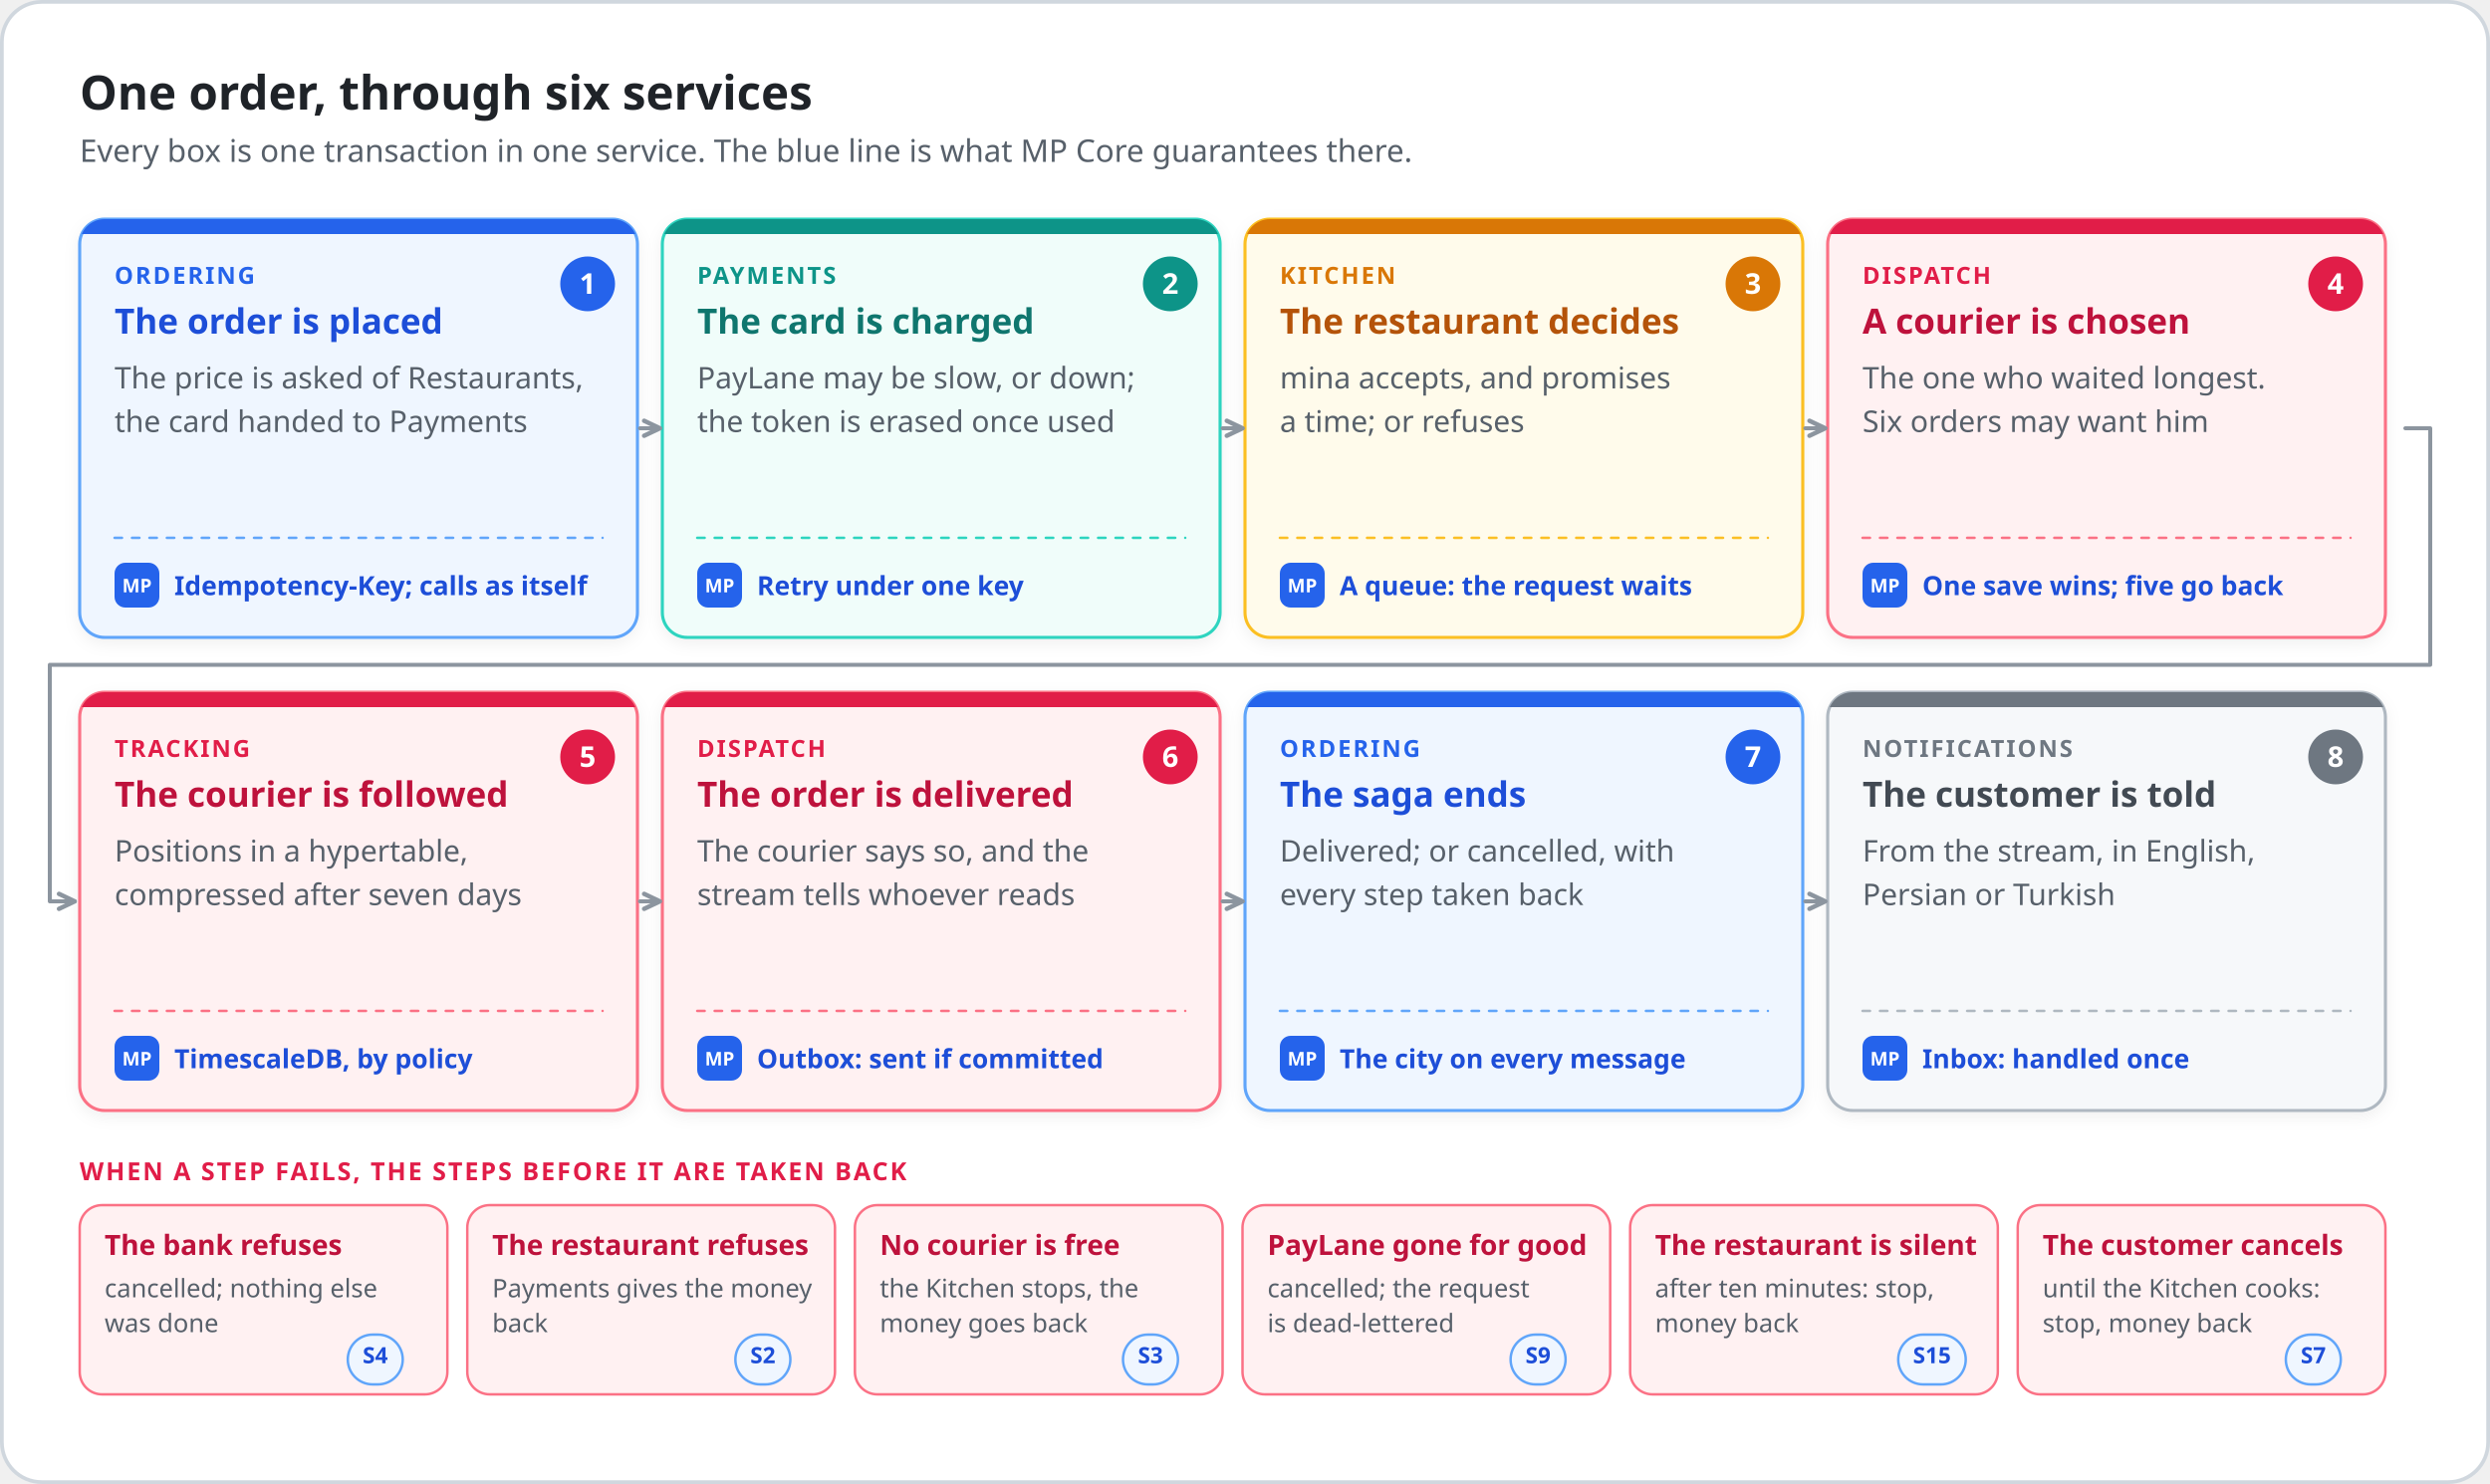
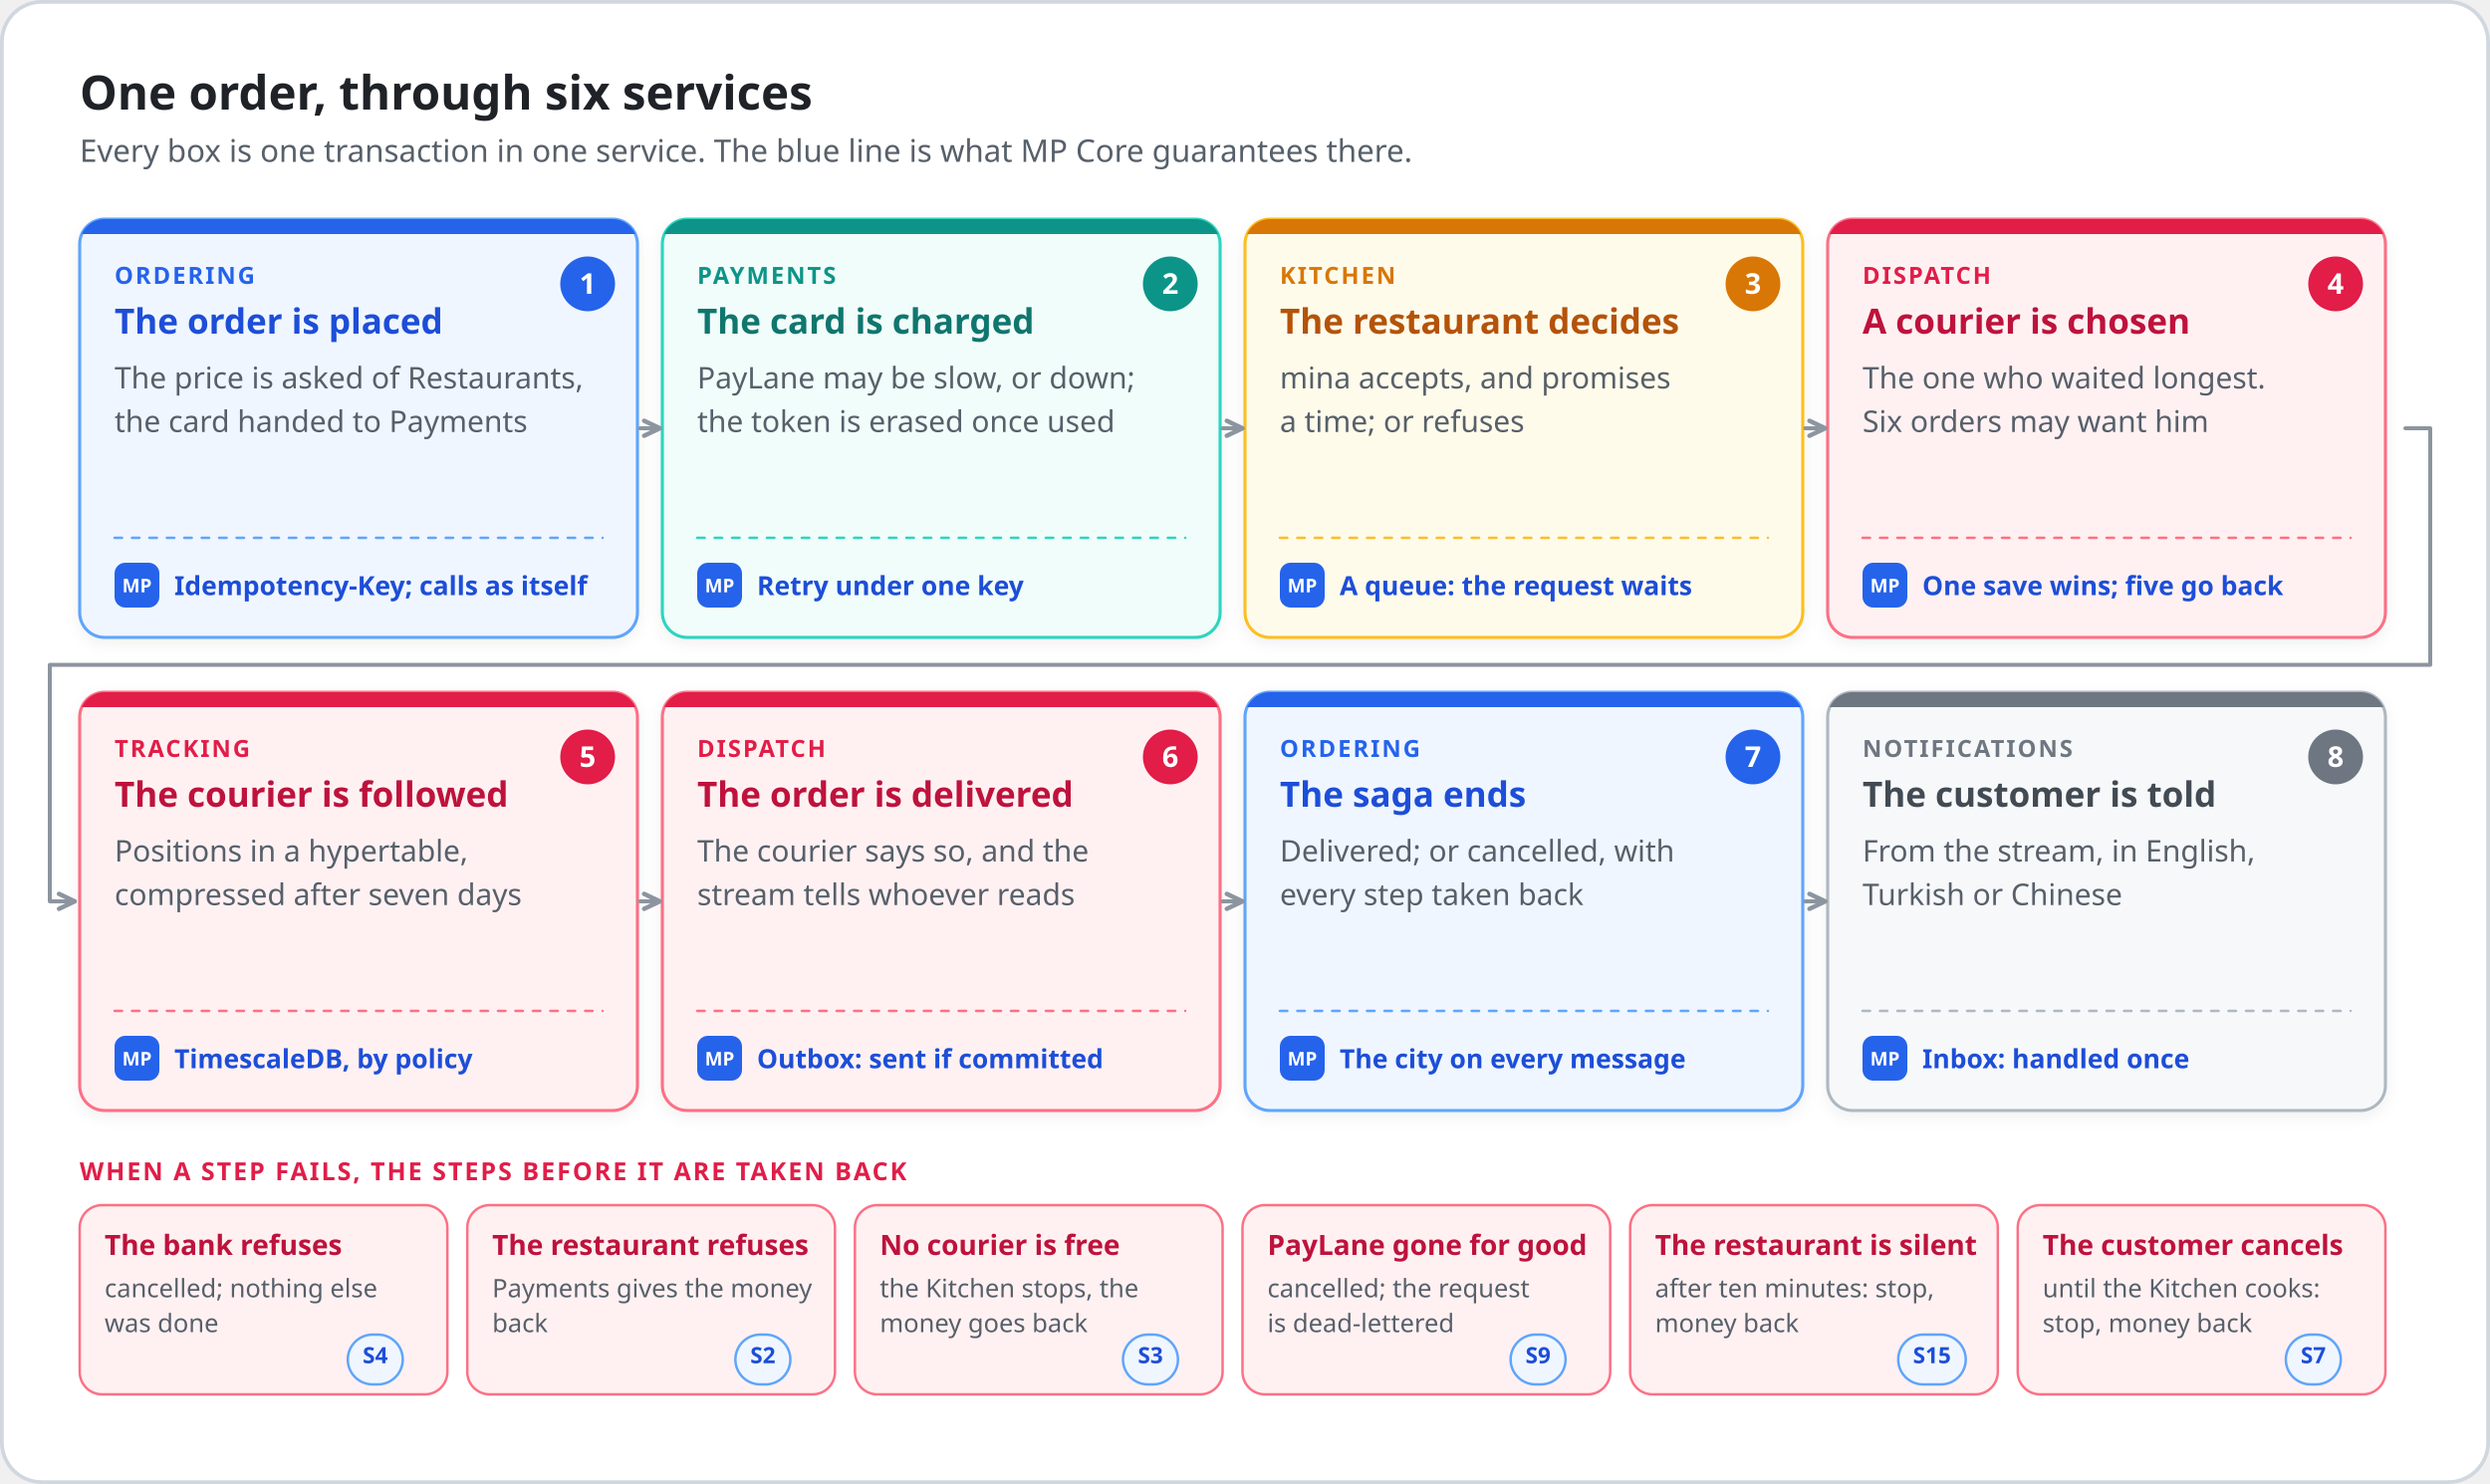
<svg xmlns="http://www.w3.org/2000/svg" viewBox="0 0 1000 596" width="1000" height="596" role="img" aria-label="One order through six services, what MP Core guarantees at each step, and what is taken back when a step fails">
  <defs>
    <filter id="shadow" x="-10%" y="-10%" width="120%" height="130%">
      <feDropShadow dx="0" dy="2" stdDeviation="3" flood-color="#1f2328" flood-opacity="0.06" />
    </filter>
  </defs>
  <rect x="0.75" y="0.75" width="998.5" height="594.5" rx="16" fill="#ffffff" stroke="#d0d7de" stroke-width="1.5" />
  <text x="32" y="44" font-family="-apple-system, BlinkMacSystemFont, 'Segoe UI', 'Noto Sans', Helvetica, Arial, sans-serif" font-size="19" font-weight="700" fill="#1f2328" text-anchor="start">One order, through six services</text>
  <text x="32" y="65" font-family="-apple-system, BlinkMacSystemFont, 'Segoe UI', 'Noto Sans', Helvetica, Arial, sans-serif" font-size="12.5" font-weight="400" fill="#57606a" text-anchor="start">Every box is one transaction in one service. The blue line is what MP Core guarantees there.</text>
  <rect x="32" y="88" width="224" height="168" rx="10" fill="#eff6ff" stroke="#60a5fa" stroke-width="1.25" filter="url(#shadow)" />
  <clipPath id="clip3">
    <rect x="32" y="88" width="224" height="168" rx="10" />
  </clipPath>
  <rect x="32" y="88" width="224" height="6" fill="#2563eb" clip-path="url(#clip3)" />
  <text x="46" y="114" font-family="-apple-system, BlinkMacSystemFont, 'Segoe UI', 'Noto Sans', Helvetica, Arial, sans-serif" font-size="9.5" font-weight="700" fill="#2563eb" text-anchor="start" letter-spacing="0.8">ORDERING</text>
  <text x="46" y="134" font-family="-apple-system, BlinkMacSystemFont, 'Segoe UI', 'Noto Sans', Helvetica, Arial, sans-serif" font-size="14" font-weight="700" fill="#1d4ed8" text-anchor="start">The order is placed</text>
  <text x="46" y="156" font-family="-apple-system, BlinkMacSystemFont, 'Segoe UI', 'Noto Sans', Helvetica, Arial, sans-serif" font-size="12" font-weight="400" fill="#57606a" text-anchor="start">The price is asked of Restaurants,</text>
  <text x="46" y="173.5" font-family="-apple-system, BlinkMacSystemFont, 'Segoe UI', 'Noto Sans', Helvetica, Arial, sans-serif" font-size="12" font-weight="400" fill="#57606a" text-anchor="start">the card handed to Payments</text>
  <circle cx="236" cy="114" r="11" fill="#2563eb" />
  <text x="236" y="118" font-family="-apple-system, BlinkMacSystemFont, 'Segoe UI', 'Noto Sans', Helvetica, Arial, sans-serif" font-size="11.5" font-weight="700" fill="#ffffff" text-anchor="middle">1</text>
  <line x1="46" y1="216" x2="242" y2="216" stroke="#60a5fa" stroke-width="1" stroke-linecap="round" stroke-dasharray="3 4" />
  <rect x="46" y="226" width="18" height="18" rx="4.32" fill="#2563eb" stroke="none" stroke-width="1.25" />
  <text x="55.0" y="237.88" font-family="-apple-system, BlinkMacSystemFont, 'Segoe UI', 'Noto Sans', Helvetica, Arial, sans-serif" font-size="7.56" font-weight="700" fill="#ffffff" text-anchor="middle">MP</text>
  <text x="70" y="239" font-family="-apple-system, BlinkMacSystemFont, 'Segoe UI', 'Noto Sans', Helvetica, Arial, sans-serif" font-size="10.6" font-weight="600" fill="#1d4ed8" text-anchor="start">Idempotency-Key; calls as itself</text>
  <rect x="266" y="88" width="224" height="168" rx="10" fill="#f0fdfa" stroke="#2dd4bf" stroke-width="1.25" filter="url(#shadow)" />
  <clipPath id="clip16">
    <rect x="266" y="88" width="224" height="168" rx="10" />
  </clipPath>
  <rect x="266" y="88" width="224" height="6" fill="#0d9488" clip-path="url(#clip16)" />
  <text x="280" y="114" font-family="-apple-system, BlinkMacSystemFont, 'Segoe UI', 'Noto Sans', Helvetica, Arial, sans-serif" font-size="9.5" font-weight="700" fill="#0d9488" text-anchor="start" letter-spacing="0.8">PAYMENTS</text>
  <text x="280" y="134" font-family="-apple-system, BlinkMacSystemFont, 'Segoe UI', 'Noto Sans', Helvetica, Arial, sans-serif" font-size="14" font-weight="700" fill="#0f766e" text-anchor="start">The card is charged</text>
  <text x="280" y="156" font-family="-apple-system, BlinkMacSystemFont, 'Segoe UI', 'Noto Sans', Helvetica, Arial, sans-serif" font-size="12" font-weight="400" fill="#57606a" text-anchor="start">PayLane may be slow, or down;</text>
  <text x="280" y="173.5" font-family="-apple-system, BlinkMacSystemFont, 'Segoe UI', 'Noto Sans', Helvetica, Arial, sans-serif" font-size="12" font-weight="400" fill="#57606a" text-anchor="start">the token is erased once used</text>
  <circle cx="470" cy="114" r="11" fill="#0d9488" />
  <text x="470" y="118" font-family="-apple-system, BlinkMacSystemFont, 'Segoe UI', 'Noto Sans', Helvetica, Arial, sans-serif" font-size="11.5" font-weight="700" fill="#ffffff" text-anchor="middle">2</text>
  <line x1="280" y1="216" x2="476" y2="216" stroke="#2dd4bf" stroke-width="1" stroke-linecap="round" stroke-dasharray="3 4" />
  <rect x="280" y="226" width="18" height="18" rx="4.32" fill="#2563eb" stroke="none" stroke-width="1.25" />
  <text x="289.0" y="237.88" font-family="-apple-system, BlinkMacSystemFont, 'Segoe UI', 'Noto Sans', Helvetica, Arial, sans-serif" font-size="7.56" font-weight="700" fill="#ffffff" text-anchor="middle">MP</text>
  <text x="304" y="239" font-family="-apple-system, BlinkMacSystemFont, 'Segoe UI', 'Noto Sans', Helvetica, Arial, sans-serif" font-size="10.6" font-weight="600" fill="#1d4ed8" text-anchor="start">Retry under one key</text>
  <path d="M 257 172.0 L 265 172.0" fill="none" stroke="#8c959f" stroke-width="1.6" stroke-linecap="round" stroke-linejoin="round" />
  <path d="M 258.7 175.0 L 265 172.0 L 258.7 169.0" fill="none" stroke="#8c959f" stroke-width="1.8" stroke-linecap="round" stroke-linejoin="round" />
  <rect x="500" y="88" width="224" height="168" rx="10" fill="#fffbeb" stroke="#fbbf24" stroke-width="1.25" filter="url(#shadow)" />
  <clipPath id="clip31">
    <rect x="500" y="88" width="224" height="168" rx="10" />
  </clipPath>
  <rect x="500" y="88" width="224" height="6" fill="#d97706" clip-path="url(#clip31)" />
  <text x="514" y="114" font-family="-apple-system, BlinkMacSystemFont, 'Segoe UI', 'Noto Sans', Helvetica, Arial, sans-serif" font-size="9.5" font-weight="700" fill="#d97706" text-anchor="start" letter-spacing="0.8">KITCHEN</text>
  <text x="514" y="134" font-family="-apple-system, BlinkMacSystemFont, 'Segoe UI', 'Noto Sans', Helvetica, Arial, sans-serif" font-size="14" font-weight="700" fill="#b45309" text-anchor="start">The restaurant decides</text>
  <text x="514" y="156" font-family="-apple-system, BlinkMacSystemFont, 'Segoe UI', 'Noto Sans', Helvetica, Arial, sans-serif" font-size="12" font-weight="400" fill="#57606a" text-anchor="start">mina accepts, and promises</text>
  <text x="514" y="173.5" font-family="-apple-system, BlinkMacSystemFont, 'Segoe UI', 'Noto Sans', Helvetica, Arial, sans-serif" font-size="12" font-weight="400" fill="#57606a" text-anchor="start">a time; or refuses</text>
  <circle cx="704" cy="114" r="11" fill="#d97706" />
  <text x="704" y="118" font-family="-apple-system, BlinkMacSystemFont, 'Segoe UI', 'Noto Sans', Helvetica, Arial, sans-serif" font-size="11.5" font-weight="700" fill="#ffffff" text-anchor="middle">3</text>
  <line x1="514" y1="216" x2="710" y2="216" stroke="#fbbf24" stroke-width="1" stroke-linecap="round" stroke-dasharray="3 4" />
  <rect x="514" y="226" width="18" height="18" rx="4.32" fill="#2563eb" stroke="none" stroke-width="1.25" />
  <text x="523.0" y="237.88" font-family="-apple-system, BlinkMacSystemFont, 'Segoe UI', 'Noto Sans', Helvetica, Arial, sans-serif" font-size="7.56" font-weight="700" fill="#ffffff" text-anchor="middle">MP</text>
  <text x="538" y="239" font-family="-apple-system, BlinkMacSystemFont, 'Segoe UI', 'Noto Sans', Helvetica, Arial, sans-serif" font-size="10.6" font-weight="600" fill="#1d4ed8" text-anchor="start">A queue: the request waits</text>
  <path d="M 491 172.0 L 499 172.0" fill="none" stroke="#8c959f" stroke-width="1.6" stroke-linecap="round" stroke-linejoin="round" />
  <path d="M 492.7 175.0 L 499 172.0 L 492.7 169.0" fill="none" stroke="#8c959f" stroke-width="1.8" stroke-linecap="round" stroke-linejoin="round" />
  <rect x="734" y="88" width="224" height="168" rx="10" fill="#fff1f2" stroke="#fb7185" stroke-width="1.25" filter="url(#shadow)" />
  <clipPath id="clip46">
    <rect x="734" y="88" width="224" height="168" rx="10" />
  </clipPath>
  <rect x="734" y="88" width="224" height="6" fill="#e11d48" clip-path="url(#clip46)" />
  <text x="748" y="114" font-family="-apple-system, BlinkMacSystemFont, 'Segoe UI', 'Noto Sans', Helvetica, Arial, sans-serif" font-size="9.5" font-weight="700" fill="#e11d48" text-anchor="start" letter-spacing="0.8">DISPATCH</text>
  <text x="748" y="134" font-family="-apple-system, BlinkMacSystemFont, 'Segoe UI', 'Noto Sans', Helvetica, Arial, sans-serif" font-size="14" font-weight="700" fill="#be123c" text-anchor="start">A courier is chosen</text>
  <text x="748" y="156" font-family="-apple-system, BlinkMacSystemFont, 'Segoe UI', 'Noto Sans', Helvetica, Arial, sans-serif" font-size="12" font-weight="400" fill="#57606a" text-anchor="start">The one who waited longest.</text>
  <text x="748" y="173.5" font-family="-apple-system, BlinkMacSystemFont, 'Segoe UI', 'Noto Sans', Helvetica, Arial, sans-serif" font-size="12" font-weight="400" fill="#57606a" text-anchor="start">Six orders may want him</text>
  <circle cx="938" cy="114" r="11" fill="#e11d48" />
  <text x="938" y="118" font-family="-apple-system, BlinkMacSystemFont, 'Segoe UI', 'Noto Sans', Helvetica, Arial, sans-serif" font-size="11.5" font-weight="700" fill="#ffffff" text-anchor="middle">4</text>
  <line x1="748" y1="216" x2="944" y2="216" stroke="#fb7185" stroke-width="1" stroke-linecap="round" stroke-dasharray="3 4" />
  <rect x="748" y="226" width="18" height="18" rx="4.32" fill="#2563eb" stroke="none" stroke-width="1.25" />
  <text x="757.0" y="237.88" font-family="-apple-system, BlinkMacSystemFont, 'Segoe UI', 'Noto Sans', Helvetica, Arial, sans-serif" font-size="7.56" font-weight="700" fill="#ffffff" text-anchor="middle">MP</text>
  <text x="772" y="239" font-family="-apple-system, BlinkMacSystemFont, 'Segoe UI', 'Noto Sans', Helvetica, Arial, sans-serif" font-size="10.6" font-weight="600" fill="#1d4ed8" text-anchor="start">One save wins; five go back</text>
  <path d="M 725 172.0 L 733 172.0" fill="none" stroke="#8c959f" stroke-width="1.6" stroke-linecap="round" stroke-linejoin="round" />
  <path d="M 726.7 175.0 L 733 172.0 L 726.7 169.0" fill="none" stroke="#8c959f" stroke-width="1.8" stroke-linecap="round" stroke-linejoin="round" />
  <rect x="32" y="278" width="224" height="168" rx="10" fill="#fff1f2" stroke="#fb7185" stroke-width="1.25" filter="url(#shadow)" />
  <clipPath id="clip61">
    <rect x="32" y="278" width="224" height="168" rx="10" />
  </clipPath>
  <rect x="32" y="278" width="224" height="6" fill="#e11d48" clip-path="url(#clip61)" />
  <text x="46" y="304" font-family="-apple-system, BlinkMacSystemFont, 'Segoe UI', 'Noto Sans', Helvetica, Arial, sans-serif" font-size="9.5" font-weight="700" fill="#e11d48" text-anchor="start" letter-spacing="0.8">TRACKING</text>
  <text x="46" y="324" font-family="-apple-system, BlinkMacSystemFont, 'Segoe UI', 'Noto Sans', Helvetica, Arial, sans-serif" font-size="14" font-weight="700" fill="#be123c" text-anchor="start">The courier is followed</text>
  <text x="46" y="346" font-family="-apple-system, BlinkMacSystemFont, 'Segoe UI', 'Noto Sans', Helvetica, Arial, sans-serif" font-size="12" font-weight="400" fill="#57606a" text-anchor="start">Positions in a hypertable,</text>
  <text x="46" y="363.5" font-family="-apple-system, BlinkMacSystemFont, 'Segoe UI', 'Noto Sans', Helvetica, Arial, sans-serif" font-size="12" font-weight="400" fill="#57606a" text-anchor="start">compressed after seven days</text>
  <circle cx="236" cy="304" r="11" fill="#e11d48" />
  <text x="236" y="308" font-family="-apple-system, BlinkMacSystemFont, 'Segoe UI', 'Noto Sans', Helvetica, Arial, sans-serif" font-size="11.5" font-weight="700" fill="#ffffff" text-anchor="middle">5</text>
  <line x1="46" y1="406" x2="242" y2="406" stroke="#fb7185" stroke-width="1" stroke-linecap="round" stroke-dasharray="3 4" />
  <rect x="46" y="416" width="18" height="18" rx="4.32" fill="#2563eb" stroke="none" stroke-width="1.25" />
  <text x="55.0" y="427.88" font-family="-apple-system, BlinkMacSystemFont, 'Segoe UI', 'Noto Sans', Helvetica, Arial, sans-serif" font-size="7.56" font-weight="700" fill="#ffffff" text-anchor="middle">MP</text>
  <text x="70" y="429" font-family="-apple-system, BlinkMacSystemFont, 'Segoe UI', 'Noto Sans', Helvetica, Arial, sans-serif" font-size="10.6" font-weight="600" fill="#1d4ed8" text-anchor="start">TimescaleDB, by policy</text>
  <rect x="266" y="278" width="224" height="168" rx="10" fill="#fff1f2" stroke="#fb7185" stroke-width="1.25" filter="url(#shadow)" />
  <clipPath id="clip74">
    <rect x="266" y="278" width="224" height="168" rx="10" />
  </clipPath>
  <rect x="266" y="278" width="224" height="6" fill="#e11d48" clip-path="url(#clip74)" />
  <text x="280" y="304" font-family="-apple-system, BlinkMacSystemFont, 'Segoe UI', 'Noto Sans', Helvetica, Arial, sans-serif" font-size="9.5" font-weight="700" fill="#e11d48" text-anchor="start" letter-spacing="0.8">DISPATCH</text>
  <text x="280" y="324" font-family="-apple-system, BlinkMacSystemFont, 'Segoe UI', 'Noto Sans', Helvetica, Arial, sans-serif" font-size="14" font-weight="700" fill="#be123c" text-anchor="start">The order is delivered</text>
  <text x="280" y="346" font-family="-apple-system, BlinkMacSystemFont, 'Segoe UI', 'Noto Sans', Helvetica, Arial, sans-serif" font-size="12" font-weight="400" fill="#57606a" text-anchor="start">The courier says so, and the</text>
  <text x="280" y="363.5" font-family="-apple-system, BlinkMacSystemFont, 'Segoe UI', 'Noto Sans', Helvetica, Arial, sans-serif" font-size="12" font-weight="400" fill="#57606a" text-anchor="start">stream tells whoever reads</text>
  <circle cx="470" cy="304" r="11" fill="#e11d48" />
  <text x="470" y="308" font-family="-apple-system, BlinkMacSystemFont, 'Segoe UI', 'Noto Sans', Helvetica, Arial, sans-serif" font-size="11.5" font-weight="700" fill="#ffffff" text-anchor="middle">6</text>
  <line x1="280" y1="406" x2="476" y2="406" stroke="#fb7185" stroke-width="1" stroke-linecap="round" stroke-dasharray="3 4" />
  <rect x="280" y="416" width="18" height="18" rx="4.32" fill="#2563eb" stroke="none" stroke-width="1.25" />
  <text x="289.0" y="427.88" font-family="-apple-system, BlinkMacSystemFont, 'Segoe UI', 'Noto Sans', Helvetica, Arial, sans-serif" font-size="7.56" font-weight="700" fill="#ffffff" text-anchor="middle">MP</text>
  <text x="304" y="429" font-family="-apple-system, BlinkMacSystemFont, 'Segoe UI', 'Noto Sans', Helvetica, Arial, sans-serif" font-size="10.6" font-weight="600" fill="#1d4ed8" text-anchor="start">Outbox: sent if committed</text>
  <path d="M 257 362.0 L 265 362.0" fill="none" stroke="#8c959f" stroke-width="1.6" stroke-linecap="round" stroke-linejoin="round" />
  <path d="M 258.7 365.0 L 265 362.0 L 258.7 359.0" fill="none" stroke="#8c959f" stroke-width="1.8" stroke-linecap="round" stroke-linejoin="round" />
  <rect x="500" y="278" width="224" height="168" rx="10" fill="#eff6ff" stroke="#60a5fa" stroke-width="1.25" filter="url(#shadow)" />
  <clipPath id="clip89">
    <rect x="500" y="278" width="224" height="168" rx="10" />
  </clipPath>
  <rect x="500" y="278" width="224" height="6" fill="#2563eb" clip-path="url(#clip89)" />
  <text x="514" y="304" font-family="-apple-system, BlinkMacSystemFont, 'Segoe UI', 'Noto Sans', Helvetica, Arial, sans-serif" font-size="9.5" font-weight="700" fill="#2563eb" text-anchor="start" letter-spacing="0.8">ORDERING</text>
  <text x="514" y="324" font-family="-apple-system, BlinkMacSystemFont, 'Segoe UI', 'Noto Sans', Helvetica, Arial, sans-serif" font-size="14" font-weight="700" fill="#1d4ed8" text-anchor="start">The saga ends</text>
  <text x="514" y="346" font-family="-apple-system, BlinkMacSystemFont, 'Segoe UI', 'Noto Sans', Helvetica, Arial, sans-serif" font-size="12" font-weight="400" fill="#57606a" text-anchor="start">Delivered; or cancelled, with</text>
  <text x="514" y="363.5" font-family="-apple-system, BlinkMacSystemFont, 'Segoe UI', 'Noto Sans', Helvetica, Arial, sans-serif" font-size="12" font-weight="400" fill="#57606a" text-anchor="start">every step taken back</text>
  <circle cx="704" cy="304" r="11" fill="#2563eb" />
  <text x="704" y="308" font-family="-apple-system, BlinkMacSystemFont, 'Segoe UI', 'Noto Sans', Helvetica, Arial, sans-serif" font-size="11.5" font-weight="700" fill="#ffffff" text-anchor="middle">7</text>
  <line x1="514" y1="406" x2="710" y2="406" stroke="#60a5fa" stroke-width="1" stroke-linecap="round" stroke-dasharray="3 4" />
  <rect x="514" y="416" width="18" height="18" rx="4.32" fill="#2563eb" stroke="none" stroke-width="1.25" />
  <text x="523.0" y="427.88" font-family="-apple-system, BlinkMacSystemFont, 'Segoe UI', 'Noto Sans', Helvetica, Arial, sans-serif" font-size="7.56" font-weight="700" fill="#ffffff" text-anchor="middle">MP</text>
  <text x="538" y="429" font-family="-apple-system, BlinkMacSystemFont, 'Segoe UI', 'Noto Sans', Helvetica, Arial, sans-serif" font-size="10.6" font-weight="600" fill="#1d4ed8" text-anchor="start">The city on every message</text>
  <path d="M 491 362.0 L 499 362.0" fill="none" stroke="#8c959f" stroke-width="1.6" stroke-linecap="round" stroke-linejoin="round" />
  <path d="M 492.7 365.0 L 499 362.0 L 492.7 359.0" fill="none" stroke="#8c959f" stroke-width="1.8" stroke-linecap="round" stroke-linejoin="round" />
  <rect x="734" y="278" width="224" height="168" rx="10" fill="#f6f8fa" stroke="#afb8c1" stroke-width="1.25" filter="url(#shadow)" />
  <clipPath id="clip104">
    <rect x="734" y="278" width="224" height="168" rx="10" />
  </clipPath>
  <rect x="734" y="278" width="224" height="6" fill="#6e7781" clip-path="url(#clip104)" />
  <text x="748" y="304" font-family="-apple-system, BlinkMacSystemFont, 'Segoe UI', 'Noto Sans', Helvetica, Arial, sans-serif" font-size="9.5" font-weight="700" fill="#6e7781" text-anchor="start" letter-spacing="0.8">NOTIFICATIONS</text>
  <text x="748" y="324" font-family="-apple-system, BlinkMacSystemFont, 'Segoe UI', 'Noto Sans', Helvetica, Arial, sans-serif" font-size="14" font-weight="700" fill="#424a53" text-anchor="start">The customer is told</text>
  <text x="748" y="346" font-family="-apple-system, BlinkMacSystemFont, 'Segoe UI', 'Noto Sans', Helvetica, Arial, sans-serif" font-size="12" font-weight="400" fill="#57606a" text-anchor="start">From the stream, in English,</text>
-   <text x="748" y="363.5" font-family="-apple-system, BlinkMacSystemFont, 'Segoe UI', 'Noto Sans', Helvetica, Arial, sans-serif" font-size="12" font-weight="400" fill="#57606a" text-anchor="start">Persian or Turkish</text>
+   <text x="748" y="363.5" font-family="-apple-system, BlinkMacSystemFont, 'Segoe UI', 'Noto Sans', Helvetica, Arial, sans-serif" font-size="12" font-weight="400" fill="#57606a" text-anchor="start">Turkish or Chinese</text>
  <circle cx="938" cy="304" r="11" fill="#6e7781" />
  <text x="938" y="308" font-family="-apple-system, BlinkMacSystemFont, 'Segoe UI', 'Noto Sans', Helvetica, Arial, sans-serif" font-size="11.5" font-weight="700" fill="#ffffff" text-anchor="middle">8</text>
  <line x1="748" y1="406" x2="944" y2="406" stroke="#afb8c1" stroke-width="1" stroke-linecap="round" stroke-dasharray="3 4" />
  <rect x="748" y="416" width="18" height="18" rx="4.32" fill="#2563eb" stroke="none" stroke-width="1.25" />
  <text x="757.0" y="427.88" font-family="-apple-system, BlinkMacSystemFont, 'Segoe UI', 'Noto Sans', Helvetica, Arial, sans-serif" font-size="7.56" font-weight="700" fill="#ffffff" text-anchor="middle">MP</text>
  <text x="772" y="429" font-family="-apple-system, BlinkMacSystemFont, 'Segoe UI', 'Noto Sans', Helvetica, Arial, sans-serif" font-size="10.6" font-weight="600" fill="#1d4ed8" text-anchor="start">Inbox: handled once</text>
  <path d="M 725 362.0 L 733 362.0" fill="none" stroke="#8c959f" stroke-width="1.6" stroke-linecap="round" stroke-linejoin="round" />
  <path d="M 726.7 365.0 L 733 362.0 L 726.7 359.0" fill="none" stroke="#8c959f" stroke-width="1.8" stroke-linecap="round" stroke-linejoin="round" />
  <path d="M 966 172.0 L 976 172.0 L 976 267.0 L 20 267.0 L 20 362.0 L 30 362.0" fill="none" stroke="#8c959f" stroke-width="1.6" stroke-linecap="round" stroke-linejoin="round" />
  <path d="M 23.7 365.0 L 30 362.0 L 23.7 359.0" fill="none" stroke="#8c959f" stroke-width="1.8" stroke-linecap="round" stroke-linejoin="round" />
  <text x="32" y="474" font-family="-apple-system, BlinkMacSystemFont, 'Segoe UI', 'Noto Sans', Helvetica, Arial, sans-serif" font-size="10" font-weight="700" fill="#e11d48" text-anchor="start" letter-spacing="0.8">WHEN A STEP FAILS, THE STEPS BEFORE IT ARE TAKEN BACK</text>
  <rect x="32.0" y="484" width="147.667" height="76" rx="9" fill="#fff1f2" stroke="#fb7185" stroke-width="1" />
  <text x="42.0" y="504" font-family="-apple-system, BlinkMacSystemFont, 'Segoe UI', 'Noto Sans', Helvetica, Arial, sans-serif" font-size="11.2" font-weight="700" fill="#be123c" text-anchor="start">The bank refuses</text>
  <text x="42.0" y="521" font-family="-apple-system, BlinkMacSystemFont, 'Segoe UI', 'Noto Sans', Helvetica, Arial, sans-serif" font-size="10.2" font-weight="400" fill="#57606a" text-anchor="start">cancelled; nothing else</text>
  <text x="42.0" y="535" font-family="-apple-system, BlinkMacSystemFont, 'Segoe UI', 'Noto Sans', Helvetica, Arial, sans-serif" font-size="10.2" font-weight="400" fill="#57606a" text-anchor="start">was done</text>
  <rect x="139.667" y="536" width="22.08" height="20" rx="10.0" fill="#eff6ff" stroke="#60a5fa" stroke-width="1" />
  <text x="150.707" y="547.5" font-family="-apple-system, BlinkMacSystemFont, 'Segoe UI', 'Noto Sans', Helvetica, Arial, sans-serif" font-size="9" font-weight="600" fill="#1d4ed8" text-anchor="middle">S4</text>
  <rect x="187.667" y="484" width="147.667" height="76" rx="9" fill="#fff1f2" stroke="#fb7185" stroke-width="1" />
  <text x="197.667" y="504" font-family="-apple-system, BlinkMacSystemFont, 'Segoe UI', 'Noto Sans', Helvetica, Arial, sans-serif" font-size="11.2" font-weight="700" fill="#be123c" text-anchor="start">The restaurant refuses</text>
  <text x="197.667" y="521" font-family="-apple-system, BlinkMacSystemFont, 'Segoe UI', 'Noto Sans', Helvetica, Arial, sans-serif" font-size="10.2" font-weight="400" fill="#57606a" text-anchor="start">Payments gives the money</text>
  <text x="197.667" y="535" font-family="-apple-system, BlinkMacSystemFont, 'Segoe UI', 'Noto Sans', Helvetica, Arial, sans-serif" font-size="10.2" font-weight="400" fill="#57606a" text-anchor="start">back</text>
  <rect x="295.333" y="536" width="22.08" height="20" rx="10.0" fill="#eff6ff" stroke="#60a5fa" stroke-width="1" />
  <text x="306.373" y="547.5" font-family="-apple-system, BlinkMacSystemFont, 'Segoe UI', 'Noto Sans', Helvetica, Arial, sans-serif" font-size="9" font-weight="600" fill="#1d4ed8" text-anchor="middle">S2</text>
  <rect x="343.333" y="484" width="147.667" height="76" rx="9" fill="#fff1f2" stroke="#fb7185" stroke-width="1" />
  <text x="353.333" y="504" font-family="-apple-system, BlinkMacSystemFont, 'Segoe UI', 'Noto Sans', Helvetica, Arial, sans-serif" font-size="11.2" font-weight="700" fill="#be123c" text-anchor="start">No courier is free</text>
  <text x="353.333" y="521" font-family="-apple-system, BlinkMacSystemFont, 'Segoe UI', 'Noto Sans', Helvetica, Arial, sans-serif" font-size="10.2" font-weight="400" fill="#57606a" text-anchor="start">the Kitchen stops, the</text>
  <text x="353.333" y="535" font-family="-apple-system, BlinkMacSystemFont, 'Segoe UI', 'Noto Sans', Helvetica, Arial, sans-serif" font-size="10.2" font-weight="400" fill="#57606a" text-anchor="start">money goes back</text>
  <rect x="451.0" y="536" width="22.08" height="20" rx="10.0" fill="#eff6ff" stroke="#60a5fa" stroke-width="1" />
  <text x="462.04" y="547.5" font-family="-apple-system, BlinkMacSystemFont, 'Segoe UI', 'Noto Sans', Helvetica, Arial, sans-serif" font-size="9" font-weight="600" fill="#1d4ed8" text-anchor="middle">S3</text>
  <rect x="499.0" y="484" width="147.667" height="76" rx="9" fill="#fff1f2" stroke="#fb7185" stroke-width="1" />
  <text x="509.0" y="504" font-family="-apple-system, BlinkMacSystemFont, 'Segoe UI', 'Noto Sans', Helvetica, Arial, sans-serif" font-size="11.2" font-weight="700" fill="#be123c" text-anchor="start">PayLane gone for good</text>
  <text x="509.0" y="521" font-family="-apple-system, BlinkMacSystemFont, 'Segoe UI', 'Noto Sans', Helvetica, Arial, sans-serif" font-size="10.2" font-weight="400" fill="#57606a" text-anchor="start">cancelled; the request</text>
  <text x="509.0" y="535" font-family="-apple-system, BlinkMacSystemFont, 'Segoe UI', 'Noto Sans', Helvetica, Arial, sans-serif" font-size="10.2" font-weight="400" fill="#57606a" text-anchor="start">is dead-lettered</text>
  <rect x="606.667" y="536" width="22.08" height="20" rx="10.0" fill="#eff6ff" stroke="#60a5fa" stroke-width="1" />
  <text x="617.707" y="547.5" font-family="-apple-system, BlinkMacSystemFont, 'Segoe UI', 'Noto Sans', Helvetica, Arial, sans-serif" font-size="9" font-weight="600" fill="#1d4ed8" text-anchor="middle">S9</text>
  <rect x="654.667" y="484" width="147.667" height="76" rx="9" fill="#fff1f2" stroke="#fb7185" stroke-width="1" />
  <text x="664.667" y="504" font-family="-apple-system, BlinkMacSystemFont, 'Segoe UI', 'Noto Sans', Helvetica, Arial, sans-serif" font-size="11.2" font-weight="700" fill="#be123c" text-anchor="start">The restaurant is silent</text>
  <text x="664.667" y="521" font-family="-apple-system, BlinkMacSystemFont, 'Segoe UI', 'Noto Sans', Helvetica, Arial, sans-serif" font-size="10.2" font-weight="400" fill="#57606a" text-anchor="start">after ten minutes: stop,</text>
  <text x="664.667" y="535" font-family="-apple-system, BlinkMacSystemFont, 'Segoe UI', 'Noto Sans', Helvetica, Arial, sans-serif" font-size="10.2" font-weight="400" fill="#57606a" text-anchor="start">money back</text>
  <rect x="762.333" y="536" width="27.12" height="20" rx="10.0" fill="#eff6ff" stroke="#60a5fa" stroke-width="1" />
  <text x="775.893" y="547.5" font-family="-apple-system, BlinkMacSystemFont, 'Segoe UI', 'Noto Sans', Helvetica, Arial, sans-serif" font-size="9" font-weight="600" fill="#1d4ed8" text-anchor="middle">S15</text>
  <rect x="810.333" y="484" width="147.667" height="76" rx="9" fill="#fff1f2" stroke="#fb7185" stroke-width="1" />
  <text x="820.333" y="504" font-family="-apple-system, BlinkMacSystemFont, 'Segoe UI', 'Noto Sans', Helvetica, Arial, sans-serif" font-size="11.2" font-weight="700" fill="#be123c" text-anchor="start">The customer cancels</text>
  <text x="820.333" y="521" font-family="-apple-system, BlinkMacSystemFont, 'Segoe UI', 'Noto Sans', Helvetica, Arial, sans-serif" font-size="10.2" font-weight="400" fill="#57606a" text-anchor="start">until the Kitchen cooks:</text>
  <text x="820.333" y="535" font-family="-apple-system, BlinkMacSystemFont, 'Segoe UI', 'Noto Sans', Helvetica, Arial, sans-serif" font-size="10.2" font-weight="400" fill="#57606a" text-anchor="start">stop, money back</text>
  <rect x="918" y="536" width="22.08" height="20" rx="10.0" fill="#eff6ff" stroke="#60a5fa" stroke-width="1" />
  <text x="929.04" y="547.5" font-family="-apple-system, BlinkMacSystemFont, 'Segoe UI', 'Noto Sans', Helvetica, Arial, sans-serif" font-size="9" font-weight="600" fill="#1d4ed8" text-anchor="middle">S7</text>
</svg>
